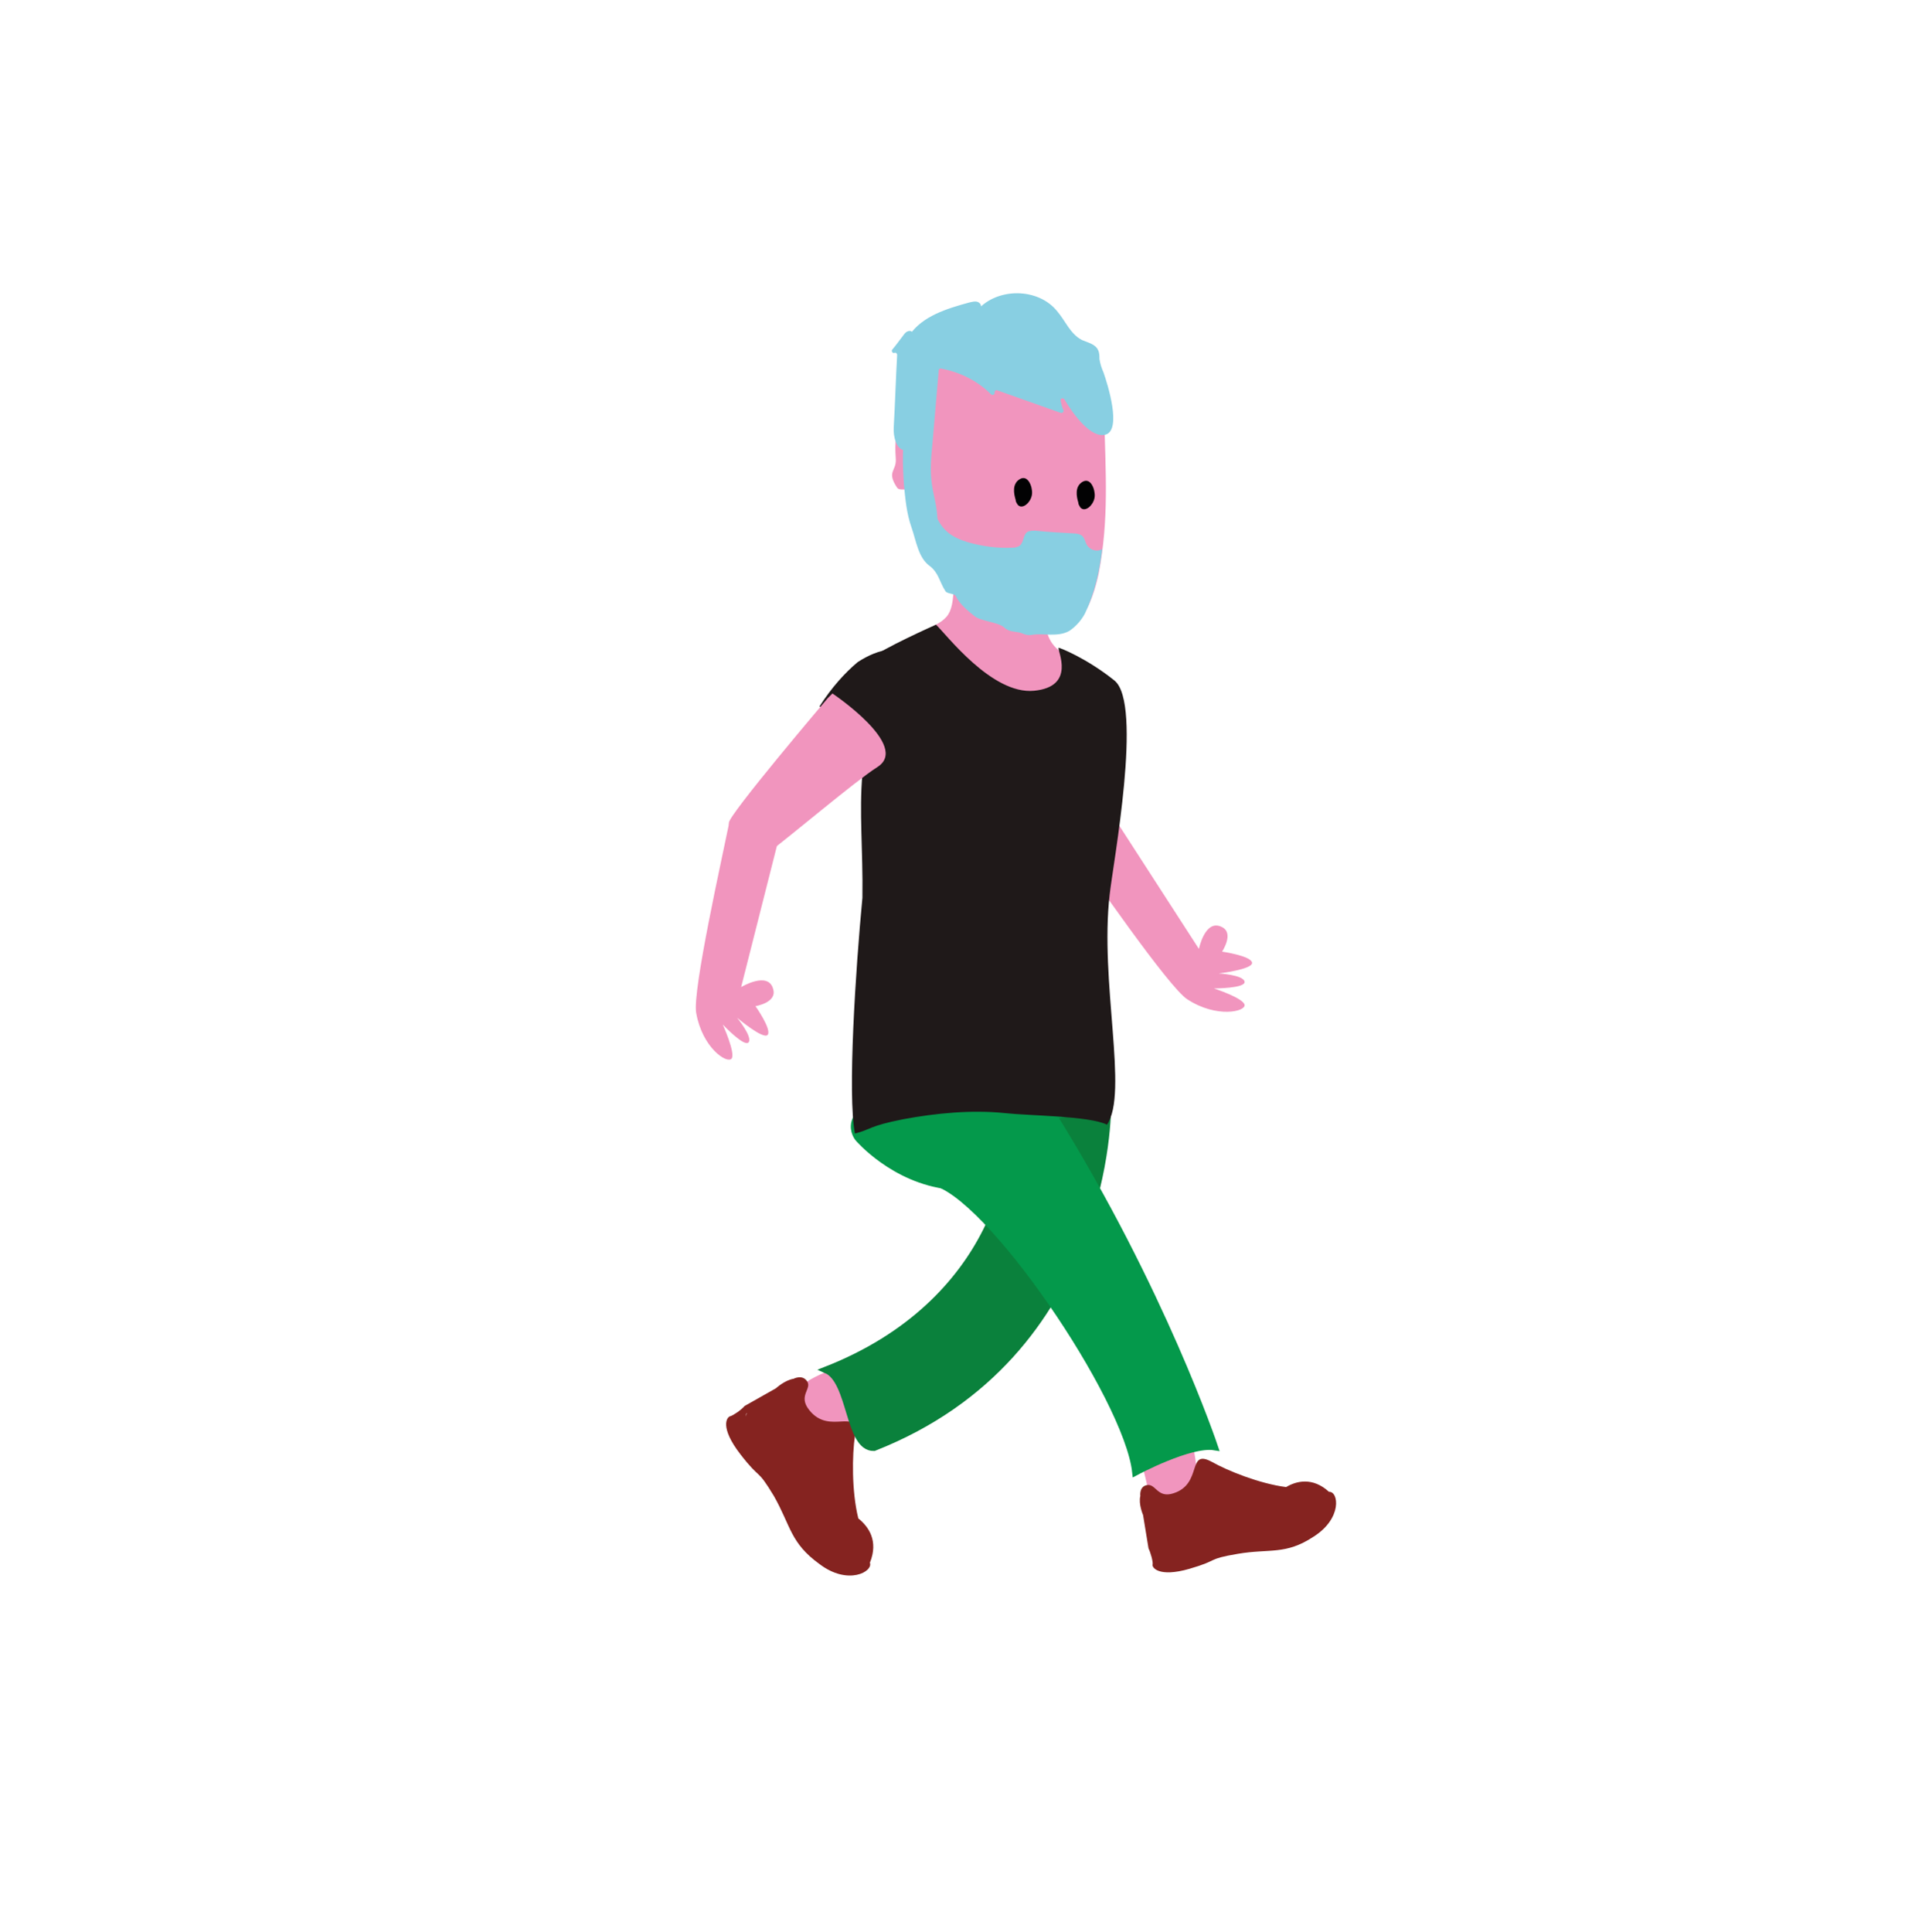
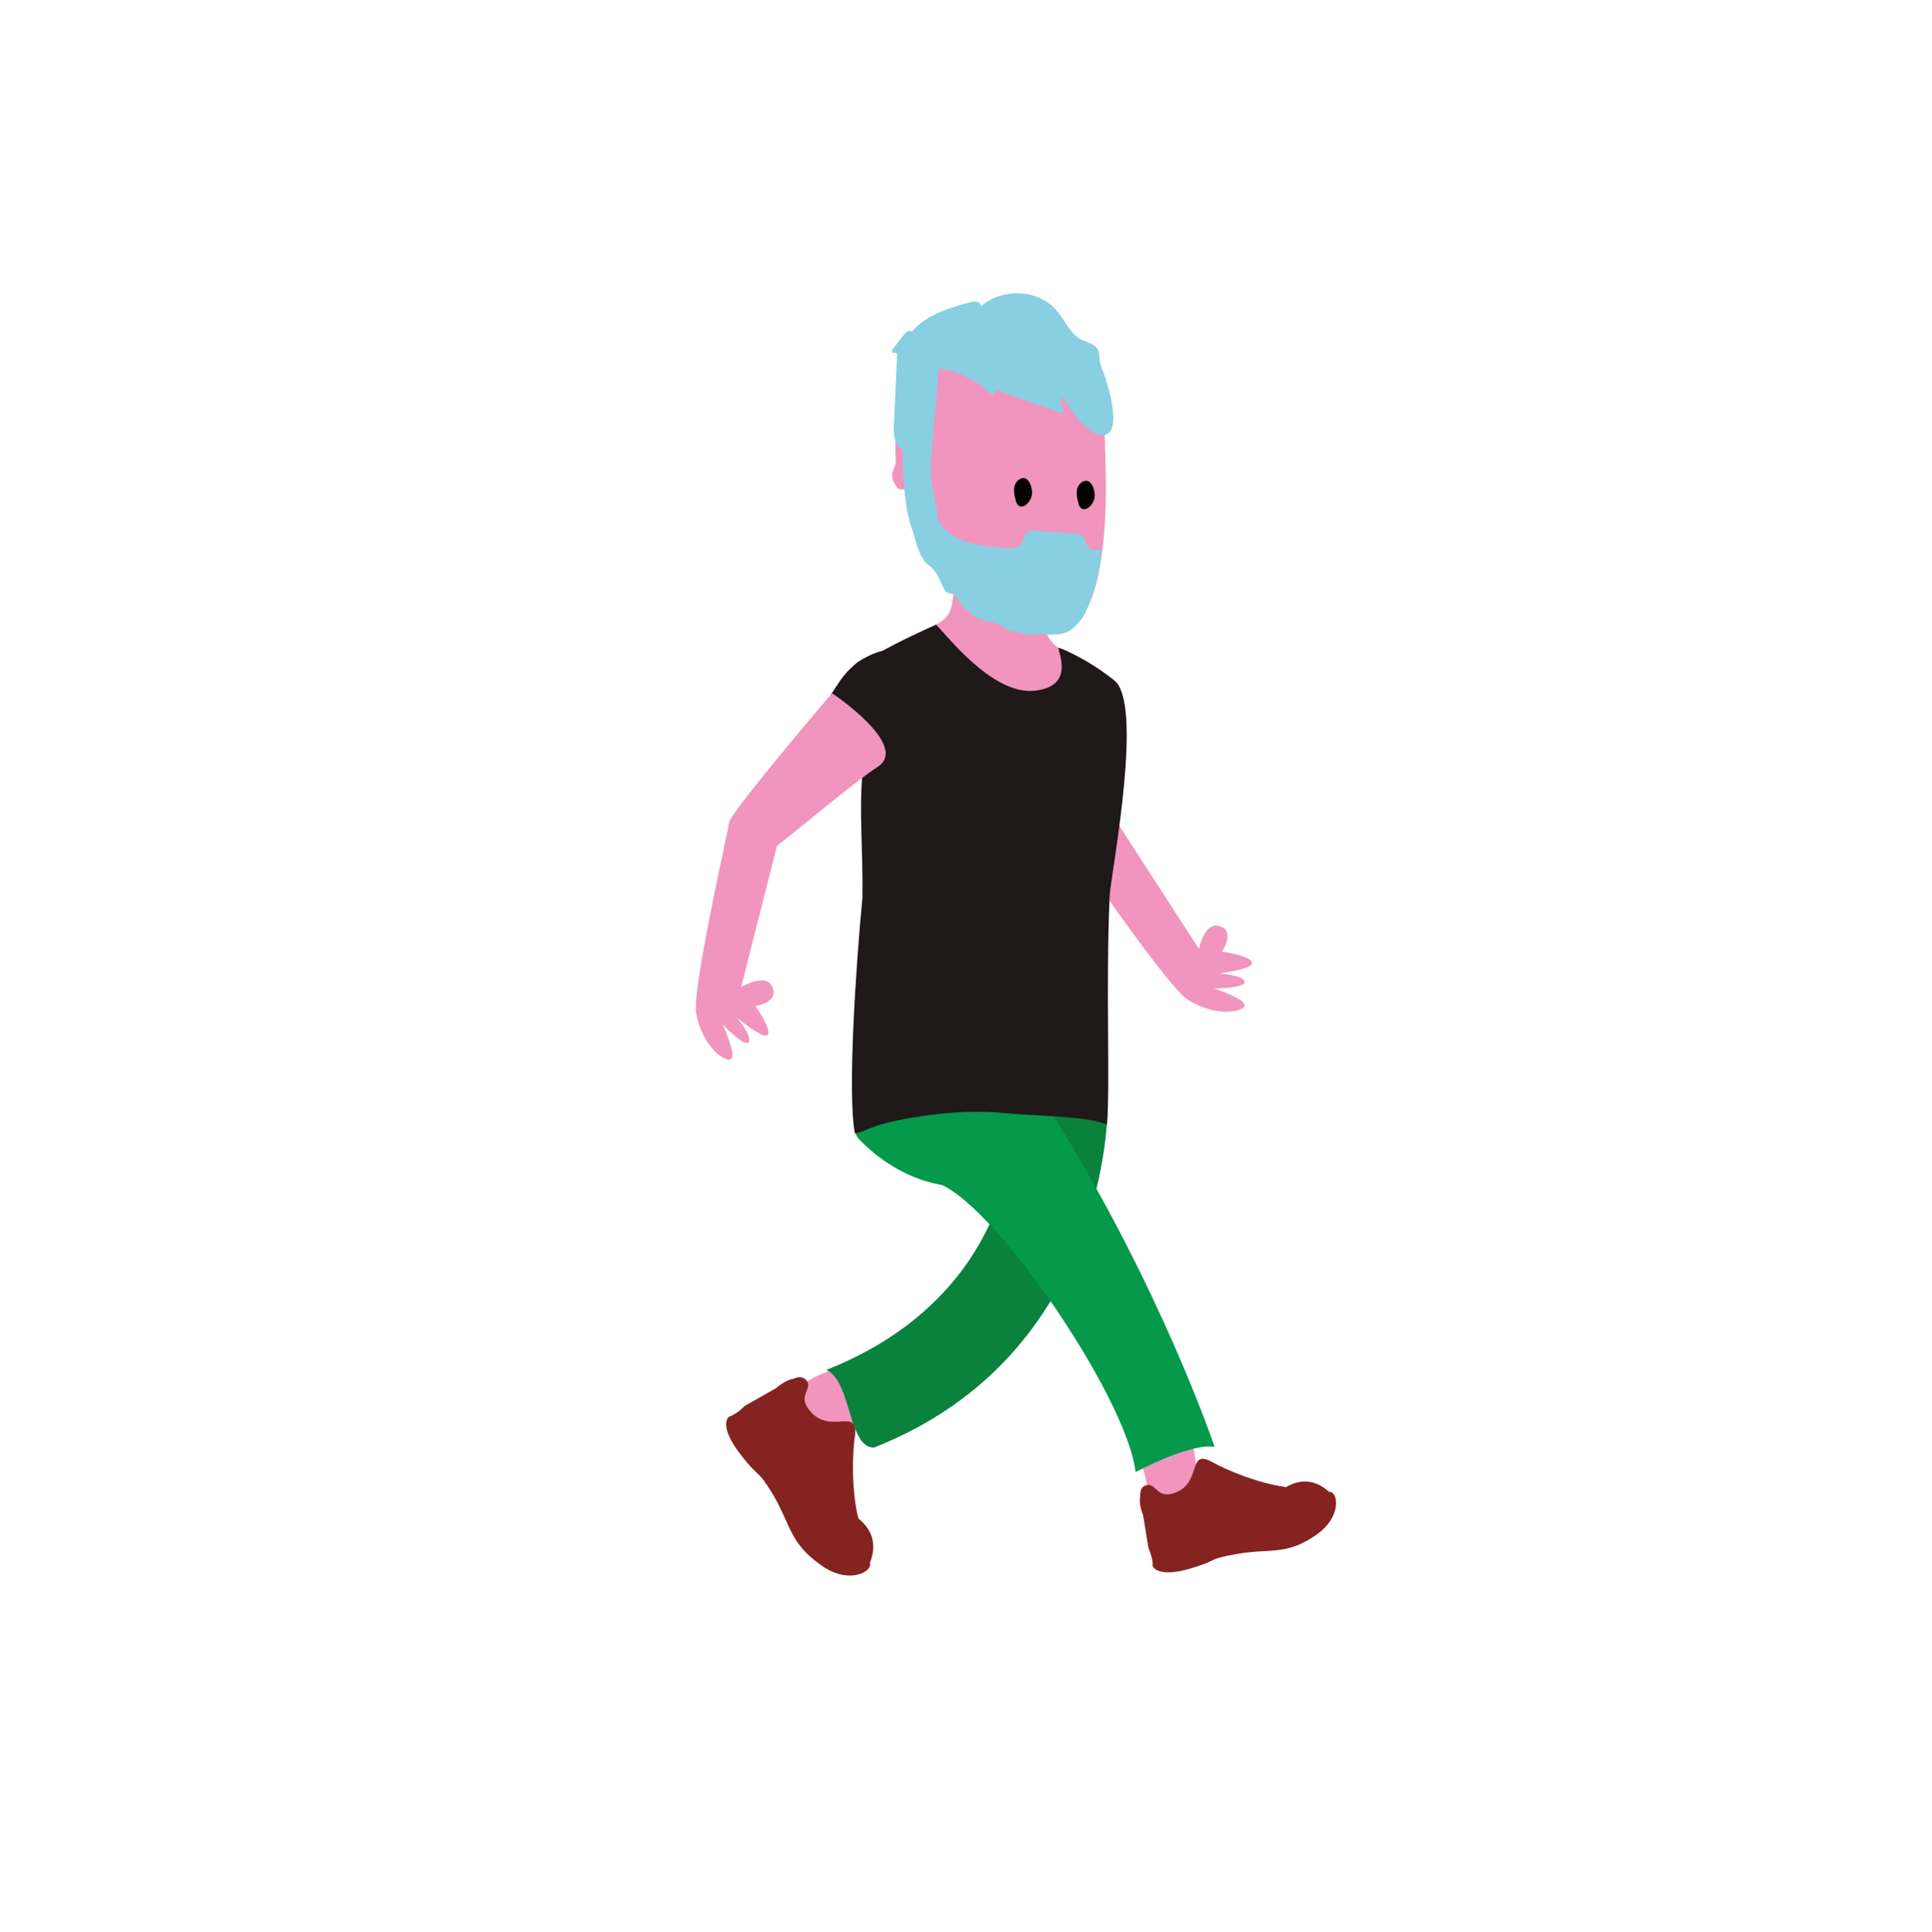
<svg xmlns="http://www.w3.org/2000/svg" version="1.1" id="Capa_1" x="0px" y="0px" viewBox="0 0 283.5 283.5" style="enable-background:new 0 0 283.5 283.5;" xml:space="preserve">
  <style type="text/css">
	.st0{fill:#F195BE;}
	.st1{fill:#852320;}
- 	.st2{fill:#1F1919;}
- 	.st3{fill:#0A813C;stroke:#0A813C;stroke-miterlimit:10;}
- 	.st4{fill:#04994B;stroke:#04994B;stroke-miterlimit:10;}
+ 	.st2{fill:#0A813C;}
+ 	.st3{fill:#04994B;}
+ 	.st4{fill:#1F1919;}
	.st5{fill:#88CFE2;}
	.st6{fill:#020203;}
</style>
-   <g>
-     <g>
-       <path class="st0" d="M128.2,208.2c-0.2-1.7-1.3-2.8-2.9-4.5c-0.7-0.7-1.5-1.6-2.8-2.1c-0.3-0.1-0.5-0.2-0.9-0.3    c-1.5,0.5-4,1.8-5.1,3.1c-2.1,2.6,5.8,6.4,7.4,6.4c1.3,0-0.5-0.8,1.2-1.3C124.7,209.2,127.1,208.5,128.2,208.2z" />
-       <path class="st1" d="M127.7,229.4c1.3-3.2-0.2-5.3-1.7-6.5c-1-4-0.9-9.4-0.5-12.1c0.6-4.4-3.7,0-6.7-3.8c-1.7-2.1,0.4-3.1-0.3-4.2    c-0.7-1.1-2-0.4-2-0.4c-1.3,0.2-2.6,1.4-2.6,1.4l-4.6,2.6c-0.5,0.6-1.7,1.4-2.1,1.5c-0.5,0.1-1.6,1.6,1.5,5.6    c3.1,4,2.3,1.8,4.9,6.1c2.5,4.4,2.4,6.9,6.7,10C124.5,232.8,128.2,230.7,127.7,229.4z M109.6,207.4c0,0.2-0.1,0.4-0.1,0.6    C109.5,207.8,109.5,207.5,109.6,207.4z" />
-     </g>
-     <path class="st2" d="M135.7,97.2c-3.3-2.9-6.7-2-9.8,0c-1.9,1.6-3.8,3.7-5.6,6.5c0,0,9.5,5.1,8.8,9.2c-0.4,2.2,4.7-1.5,8.6-6.8   C138.8,103,138.2,99.4,135.7,97.2z" />
-     <g>
-       <path class="st3" d="M121.3,201.1c3.7,1.6,3.2,11.5,7,11.4c34.8-13.7,34.3-50.1,34.3-50.1l-14.8-1.5    C150.4,169.8,146,191.4,121.3,201.1z" />
-       <path class="st0" d="M173.4,206.6c-0.8,0.9,0.3,1.3-0.4,1.8c-2.1,1.5-3.8,2.3-6.2,3c0,0,0,0.1,0,0.1c0,0.1-0.1,0.2-0.2,0.3    c2.2,5.9,2.7,11.8,2.7,11.8s3-2.6,6.4-7.4C175.7,216.1,175.3,210.6,173.4,206.6z" />
-       <path class="st1" d="M195.1,219c-2.4-2.2-4.8-1.6-6.3-0.7c-3.9-0.5-8.6-2.4-10.9-3.7c-3.7-2-1.3,3.2-5.6,4.6    c-2.4,0.8-2.6-1.4-3.9-1.2c-1.2,0.2-1,1.6-1,1.6c-0.3,1.2,0.4,2.8,0.4,2.8l0.8,4.9c0.3,0.6,0.7,2,0.6,2.4    c-0.1,0.4,0.9,1.9,5.4,0.6c4.5-1.3,2.4-1.4,7.1-2.2c4.7-0.8,7,0.2,11.1-2.5C197.1,222.9,196.5,218.9,195.1,219z M169.5,227.4    c0.2,0.1,0.3,0.2,0.5,0.3C169.8,227.6,169.7,227.5,169.5,227.4z" />
-       <path class="st0" d="M179.4,139.7c0,0,1.8-2.7,0-3.6c-2.5-1.3-3.4,3.2-3.4,3.2l-12.6-19.5c-2.2-1.3-5.8,1.8-6.2,4.4    c0,0,0,0.1,0.1,0.1c2.6,3.7,14.3,20.7,17,22.4c4.3,2.8,8.6,1.8,8.4,0.8c-0.2-1-4.5-2.4-4.5-2.4s4.7,0,4.5-1    c-0.2-1-3.8-1.2-3.8-1.2s5.1-0.6,4.9-1.6C183.6,140.3,179.4,139.7,179.4,139.7z" />
-       <path class="st4" d="M153,164.1c1.9-0.4,3.8-0.7,5.7-0.9c-5.7-1.8-18.7-5.3-26.3-3c-9.9,2.9-6.4,6.9-6.4,6.9s5.2,6.1,13.3,7    C139.8,167.6,147.5,165.3,153,164.1z" />
-       <path class="st4" d="M144.2,162.8c-5.3,1.9-4.7,5.2-7.3,10.7c8,1.4,28.6,31.6,29.8,42.6c0,0,8-4.3,11.6-3.7c0,0-7.7-23-23.7-48.7    C153.5,164.2,145.3,162.4,144.2,162.8z" />
-       <path class="st0" d="M154.1,86.2c0.5-3.2,2.4-6.2,2.4-9.3c-1.4,0.6-2.6,1.9-3.7,2.8c-1.7,1.4-3.4,2.7-5.2,4.1    c-1.7,1.4-0.4-3.2-2.2-2c-1.1,0.7-4-1.9-5.2-1.3c-0.3,8.5,0.1,9.7-3,11.3c-0.9,2.8-4.4,7.4-5.6,10.1c5.1,3,26.3,8.4,26.9-4.8    C152.1,94.9,153.4,90.7,154.1,86.2z" />
-       <path class="st0" d="M131.5,67.4c-0.4-5.9,1.2-3.3,1.5-6.6c0.2-2.5,0.7-7.7,2.9-9c2.2-1.2,4.7-1.7,7.3-1.8c4.2-0.2,8.5,0.4,12.5,2    c2.3,0.9,4.7,2.4,5.7,4.7c0.7,1.5,0.7,3.1,0.7,4.7c0.2,8,0.7,14.8-0.8,22.7c-0.4,1.9-1.3,5.2-2.7,6.6c-1.9,1.9-4.9,2-7.6,2    c-1.5-0.8-2.8-2.1-4.1-3.2c-1.8-1.5-3.4-3.2-5-4.8c-1.6-1.6-3.2-3.1-4.8-4.7c-0.7-0.8-1.6-1.6-2.5-2.1c0-0.3,0.1-0.5,0.2-0.8    c-1-0.1-1.4-1.3-1.4-2.2c0-1,0.3-2-0.2-2.8c-0.3-0.5-1.1,0-1.5-0.5C130.1,69.2,131.6,69.2,131.5,67.4z" />
-       <path class="st5" d="M155.7,58.8c0.1,0.5,0.2,1,0.4,1.4c0.1,0.2-0.1,0.5-0.4,0.4c-3.1-1.1-6.2-2.2-9.3-3.3    c-0.2-0.1-0.4,0.1-0.4,0.3c0,0,0,0,0,0c0.1,0.3-0.3,0.5-0.5,0.3c-2-2-4.6-3.3-7.4-3.8c-0.2,0-0.3,0.1-0.3,0.3    c-0.3,3.5-0.6,7-0.9,10.5c-0.2,2.1-0.4,4.1-0.1,6.2c0.3,2.1,1.1,4.3,0.7,6.4c0,0.1-0.1,0.2-0.2,0.2c-1.5,0.5-2.7-1.4-3.1-3    c-0.6-2.7-1-5.5-1-8.3c0-0.2-0.1-0.3-0.3-0.3c-1.3,0-1.8-2-1.7-3.4c0.2-3.5,0.3-7.1,0.5-10.6c0-0.2-0.2-0.4-0.4-0.3c0,0,0,0,0,0    c-0.3,0.1-0.5-0.3-0.3-0.5c0.6-0.7,1-1.3,1.7-2.2c0.2-0.3,0.6-0.6,1-0.5s0.1,0.9-0.2,0.6c1.9-2.8,5.5-3.9,8.8-4.8    c0.5-0.1,1.1-0.3,1.5,0.1c0.4,0.3,0.2,1.2-0.3,1c2.9-3.3,8.9-3.3,11.7,0.2c1.2,1.4,1.9,3.3,3.6,4.2c0.9,0.4,2,0.6,2.4,1.5    c0.2,0.4,0.2,0.9,0.2,1.3c0.1,0.7,0.3,1.3,0.6,2c0.6,1.7,2.7,8.4,0.3,9.1c-2.1,0.6-4.7-2.9-6-5.1    C156.1,58.3,155.6,58.5,155.7,58.8z" />
-       <path class="st5" d="M132.7,71.2c0.2,2.1,0.4,4.2,1.1,6.2s1,4.5,2.7,5.7c1.3,1,1.4,2.3,2.3,3.7c0.3,0.4,1.3,0.3,1.5,0.7    c0.6,1.2,1.7,2.1,2.7,2.9c0.9,0.8,3.5,0.9,4.4,1.7c0.2,0.2,0.4,0.3,0.6,0.4c0.6,0.3,1.5,0.2,2.1,0.5c0.5,0.2,0.9,0.3,1.4,0.2    c1.5-0.3,3.8,0.4,5.5-0.6c0.9-0.6,1.8-1.6,2.3-2.6c1.4-3,2.1-6.1,2.5-9.4c-0.8,0.5-1.9,0.1-2.3-0.7c-0.2-0.4-0.3-0.9-0.6-1.2    c-0.3-0.3-0.9-0.4-1.3-0.4c-1.9-0.1-3.7-0.2-5.6-0.4c-0.4,0-0.9,0-1.2,0.2c-0.6,0.4-0.5,1.5-1.1,2c-0.3,0.2-0.7,0.3-1.1,0.3    c-2.2,0.1-4.4-0.2-6.5-0.8c-1-0.3-2-0.7-2.9-1.4c-1.7-1.4-2.3-3.6-2.7-5.7c-0.7-3.8-1-7.8-0.7-11.7c0-0.7-0.3-3-1.6-2    c-0.6,0.5-1,2.8-1.2,3.6C132.4,65.3,132.5,68.3,132.7,71.2z" />
-       <path class="st6" d="M149.4,74.1c-0.1-0.2-0.3-0.4-0.3-0.7c-0.3-1-0.5-2.3,0.5-3c1.3-0.9,2,1.1,1.9,2.1    C151.4,73.7,150.1,74.9,149.4,74.1z" />
-       <path class="st6" d="M158.6,74.5c-0.1-0.2-0.3-0.4-0.3-0.7c-0.3-1-0.5-2.3,0.5-3c1.3-0.9,2,1.1,1.9,2.1    C160.6,74.1,159.3,75.3,158.6,74.5z" />
-       <path class="st2" d="M163.6,99.9c-4.1-3.3-8.2-4.9-8.2-4.8c-0.2,0.4,2.6,5.7-3.6,6.3c-6.2,0.6-12.9-8.3-14.4-9.7    c0,0-8.1,3.6-9.6,5c-2.9,5.8-0.7,10.6-1.2,16.9c-0.5,5.7,0.1,11.1,0,18.2c-1,10.5-2.2,28.9-1.1,34.6c2.4-0.6,2-1.1,7.1-2.1    c4.8-0.9,10.1-1.4,14.9-0.9c3.6,0.4,12.4,0.4,15,1.7c3.2-4.6-1.1-21,0.4-33.8C163.4,126.7,167.8,103.3,163.6,99.9z" />
-     </g>
-     <path class="st0" d="M122.2,101.8l-0.7,0.7c0,0-14.7,17.3-14.5,18.3c0.1,2.3,0.8,2.6,2.7,3.6c0.5,0.3,2.3,0.7,2.9,0.9   c3.4-2.5,12.9-10.6,16.2-12.7C133.7,109.5,122.2,101.8,122.2,101.8z" />
-     <path class="st0" d="M110.9,147.7c0,0,3.2-0.5,2.6-2.5c-0.7-2.7-4.7-0.3-4.7-0.3l5.7-22.5c-0.5-2.5-5.2-3-7.5-1.5c0,0,0,0.1,0,0.1   c-0.9,4.5-5.4,24.5-4.8,27.7c0.9,5.1,4.5,7.5,5.2,6.7c0.6-0.8-1.3-5-1.3-5s3.2,3.4,3.8,2.6c0.6-0.8-1.7-3.6-1.7-3.6   s3.9,3.3,4.5,2.5C113.3,151.1,110.9,147.7,110.9,147.7z" />
-   </g>
+   <path class="st0" d="M128.2,208.2c-0.2-1.7-1.3-2.8-2.9-4.5c-0.7-0.7-1.5-1.6-2.8-2.1c-0.3-0.1-0.5-0.2-0.9-0.3  c-1.5,0.5-4,1.8-5.1,3.1c-2.1,2.6,5.8,6.4,7.4,6.4c1.3,0-0.5-0.8,1.2-1.3C124.7,209.2,127.1,208.5,128.2,208.2z" />
+   <path class="st1" d="M127.7,229.4c1.3-3.2-0.2-5.3-1.7-6.5c-1-4-0.9-9.4-0.5-12.1c0.6-4.4-3.7,0-6.7-3.8c-1.7-2.1,0.4-3.1-0.3-4.2  c-0.7-1.1-2-0.4-2-0.4c-1.3,0.2-2.6,1.4-2.6,1.4l-4.6,2.6c-0.5,0.6-1.7,1.4-2.1,1.5c-0.5,0.1-1.6,1.6,1.5,5.6s2.3,1.8,4.9,6.1  c2.5,4.4,2.4,6.9,6.7,10C124.5,232.8,128.2,230.7,127.7,229.4z" />
+   <path class="st2" d="M121.3,201.1c3.7,1.6,3.2,11.5,7,11.4c34.8-13.7,34.3-50.1,34.3-50.1l-14.8-1.5  C150.4,169.8,146,191.4,121.3,201.1z" />
+   <path class="st0" d="M173.4,206.6c-0.8,0.9,0.3,1.3-0.4,1.8c-2.1,1.5-3.8,2.3-6.2,3v0.1c0,0.1-0.1,0.2-0.2,0.3  c2.2,5.9,2.7,11.8,2.7,11.8s3-2.6,6.4-7.4C175.7,216.1,175.3,210.6,173.4,206.6z" />
+   <path class="st1" d="M195.1,219c-2.4-2.2-4.8-1.6-6.3-0.7c-3.9-0.5-8.6-2.4-10.9-3.7c-3.7-2-1.3,3.2-5.6,4.6  c-2.4,0.8-2.6-1.4-3.9-1.2c-1.2,0.2-1,1.6-1,1.6c-0.3,1.2,0.4,2.8,0.4,2.8l0.8,4.9c0.3,0.6,0.7,2,0.6,2.4c-0.1,0.4,0.9,1.9,5.4,0.6  c4.5-1.3,2.4-1.4,7.1-2.2c4.7-0.8,7,0.2,11.1-2.5C197.1,222.9,196.5,218.9,195.1,219z M169.5,227.4c0.2,0.1,0.3,0.2,0.5,0.3  C169.8,227.6,169.7,227.5,169.5,227.4z" />
+   <path class="st3" d="M144.2,162.8c-5.3,1.9-4.7,5.2-7.3,10.7c8,1.4,28.6,31.6,29.8,42.6c0,0,8-4.3,11.6-3.7c0,0-7.7-23-23.7-48.7  C153.5,164.2,145.3,162.4,144.2,162.8z" />
+   <path class="st4" d="M135.7,97.2c-3.3-2.9-6.7-2-9.8,0c-1.9,1.6-2.2,2.1-4,4.9c0,0,7.9,6.7,7.2,10.8c-0.4,2.2,4.7-1.5,8.6-6.8  C138.8,103,138.2,99.4,135.7,97.2z" />
+   <path class="st0" d="M179.4,139.7c0,0,1.8-2.7,0-3.6c-2.5-1.3-3.4,3.2-3.4,3.2l-12.6-19.5c-2.2-1.3-5.8,1.8-6.2,4.4  c0,0,0,0.1,0.1,0.1c2.6,3.7,14.3,20.7,17,22.4c4.3,2.8,8.6,1.8,8.4,0.8c-0.2-1-4.5-2.4-4.5-2.4s4.7,0,4.5-1s-3.8-1.2-3.8-1.2  s5.1-0.6,4.9-1.6C183.6,140.3,179.4,139.7,179.4,139.7z" />
+   <path class="st3" d="M153,164.1c1.9-0.4,3.8-0.7,5.7-0.9c-5.7-1.8-18.7-5.3-26.3-3c-9.9,2.9-6.4,6.9-6.4,6.9s5.2,6.1,13.3,7  C139.8,167.6,147.5,165.3,153,164.1z" />
+   <path class="st0" d="M154.1,86.2c0.5-3.2,2.4-6.2,2.4-9.3c-1.4,0.6-2.6,1.9-3.7,2.8c-1.7,1.4-3.4,2.7-5.2,4.1  c-1.7,1.4-0.4-3.2-2.2-2c-1.1,0.7-4-1.9-5.2-1.3c-0.3,8.5,0.1,9.7-3,11.3c-0.9,2.8-4.4,7.4-5.6,10.1c5.1,3,25.9,7.7,26.5-5.5  C151.7,94.2,153.4,90.7,154.1,86.2z" />
+   <path class="st0" d="M131.5,67.4c-0.4-5.9,1.2-3.3,1.5-6.6c0.2-2.5,0.7-7.7,2.9-9c2.2-1.2,4.7-1.7,7.3-1.8c4.2-0.2,8.5,0.4,12.5,2  c2.3,0.9,4.7,2.4,5.7,4.7c0.7,1.5,0.7,3.1,0.7,4.7c0.2,8,0.7,14.8-0.8,22.7c-0.4,1.9-1.3,5.2-2.7,6.6c-1.9,1.9-4.9,2-7.6,2  c-1.5-0.8-2.8-2.1-4.1-3.2c-1.8-1.5-3.4-3.2-5-4.8c-1.6-1.6-3.2-3.1-4.8-4.7c-0.7-0.8-1.6-1.6-2.5-2.1c0-0.3,0.1-0.5,0.2-0.8  c-1-0.1-1.4-1.3-1.4-2.2c0-1,0.3-2-0.2-2.8c-0.3-0.5-1.1,0-1.5-0.5C130.1,69.2,131.6,69.2,131.5,67.4z" />
+   <path class="st5" d="M155.7,58.8c0.1,0.5,0.2,1,0.4,1.4c0.1,0.2-0.1,0.5-0.4,0.4c-3.1-1.1-6.2-2.2-9.3-3.3c-0.2-0.1-0.4,0.1-0.4,0.3  l0,0c0.1,0.3-0.3,0.5-0.5,0.3c-2-2-4.6-3.3-7.4-3.8c-0.2,0-0.3,0.1-0.3,0.3c-0.3,3.5-0.6,7-0.9,10.5c-0.2,2.1-0.4,4.1-0.1,6.2  c0.3,2.1,1.1,4.3,0.7,6.4c0,0.1-0.1,0.2-0.2,0.2c-1.5,0.5-2.7-1.4-3.1-3c-0.6-2.7-1-5.5-1-8.3c0-0.2-0.1-0.3-0.3-0.3  c-1.3,0-1.8-2-1.7-3.4c0.2-3.5,0.3-7.1,0.5-10.6c0-0.2-0.2-0.4-0.4-0.3l0,0c-0.3,0.1-0.5-0.3-0.3-0.5c0.6-0.7,1-1.3,1.7-2.2  c0.2-0.3,0.6-0.6,1-0.5s0.1,0.9-0.2,0.6c1.9-2.8,5.5-3.9,8.8-4.8c0.5-0.1,1.1-0.3,1.5,0.1c0.4,0.3,0.2,1.2-0.3,1  c2.9-3.3,8.9-3.3,11.7,0.2c1.2,1.4,1.9,3.3,3.6,4.2c0.9,0.4,2,0.6,2.4,1.5c0.2,0.4,0.2,0.9,0.2,1.3c0.1,0.7,0.3,1.3,0.6,2  c0.6,1.7,2.7,8.4,0.3,9.1c-2.1,0.6-4.7-2.9-6-5.1C156.1,58.3,155.6,58.5,155.7,58.8z" />
+   <path class="st5" d="M132.7,71.2c0.2,2.1,0.4,4.2,1.1,6.2s1,4.5,2.7,5.7c1.3,1,1.4,2.3,2.3,3.7c0.3,0.4,1.3,0.3,1.5,0.7  c0.6,1.2,1.7,2.1,2.7,2.9c0.9,0.8,3.5,0.9,4.4,1.7c0.2,0.2,0.4,0.3,0.6,0.4c0.6,0.3,1.5,0.2,2.1,0.5c0.5,0.2,0.9,0.3,1.4,0.2  c1.5-0.3,3.8,0.4,5.5-0.6c0.9-0.6,1.8-1.6,2.3-2.6c1.4-3,2.1-6.1,2.5-9.4c-0.8,0.5-1.9,0.1-2.3-0.7c-0.2-0.4-0.3-0.9-0.6-1.2  c-0.3-0.3-0.9-0.4-1.3-0.4c-1.9-0.1-3.7-0.2-5.6-0.4c-0.4,0-0.9,0-1.2,0.2c-0.6,0.4-0.5,1.5-1.1,2c-0.3,0.2-0.7,0.3-1.1,0.3  c-2.2,0.1-4.4-0.2-6.5-0.8c-1-0.3-2-0.7-2.9-1.4c-1.7-1.4-2.3-3.6-2.7-5.7c-0.7-3.8-1-7.8-0.7-11.7c0-0.7-0.3-3-1.6-2  c-0.6,0.5-1,2.8-1.2,3.6C132.4,65.3,132.5,68.3,132.7,71.2z" />
+   <path class="st6" d="M149.4,74.1c-0.1-0.2-0.3-0.4-0.3-0.7c-0.3-1-0.5-2.3,0.5-3c1.3-0.9,2,1.1,1.9,2.1  C151.4,73.7,150.1,74.9,149.4,74.1z" />
+   <path class="st6" d="M158.6,74.5c-0.1-0.2-0.3-0.4-0.3-0.7c-0.3-1-0.5-2.3,0.5-3c1.3-0.9,2,1.1,1.9,2.1  C160.6,74.1,159.3,75.3,158.6,74.5z" />
+   <path class="st4" d="M163.6,99.9c-4.1-3.3-8.2-4.9-8.2-4.8c-0.2,0.4,2.6,5.7-3.6,6.3c-6.2,0.6-12.9-8.3-14.4-9.7c0,0-8.1,3.6-9.6,5  c-2.9,5.8-0.7,10.6-1.2,16.9c-0.5,5.7,0.1,11.1,0,18.2c-1,10.5-2.2,28.9-1.1,34.6c2.4-0.6,2-1.1,7.1-2.1c4.8-0.9,10.1-1.4,14.9-0.9  c3.6,0.4,12.4,0.4,15,1.7c0.5-6-0.2-19.9,0.4-33.8C163.4,126.7,167.8,103.3,163.6,99.9z" />
+   <path class="st0" d="M122.2,101.8l-0.7,0.7c0,0-14.7,17.3-14.5,18.3c0.1,2.3,0.8,2.6,2.7,3.6c0.5,0.3,2.3,0.7,2.9,0.9  c3.4-2.5,12.9-10.6,16.2-12.7C133.7,109.5,122.2,101.8,122.2,101.8z" />
+   <path class="st0" d="M110.9,147.7c0,0,3.2-0.5,2.6-2.5c-0.7-2.7-4.7-0.3-4.7-0.3l5.7-22.5c-0.5-2.5-5.2-3-7.5-1.5v0.1  c-0.9,4.5-5.4,24.5-4.8,27.7c0.9,5.1,4.5,7.5,5.2,6.7c0.6-0.8-1.3-5-1.3-5s3.2,3.4,3.8,2.6c0.6-0.8-1.7-3.6-1.7-3.6s3.9,3.3,4.5,2.5  C113.3,151.1,110.9,147.7,110.9,147.7z" />
</svg>
